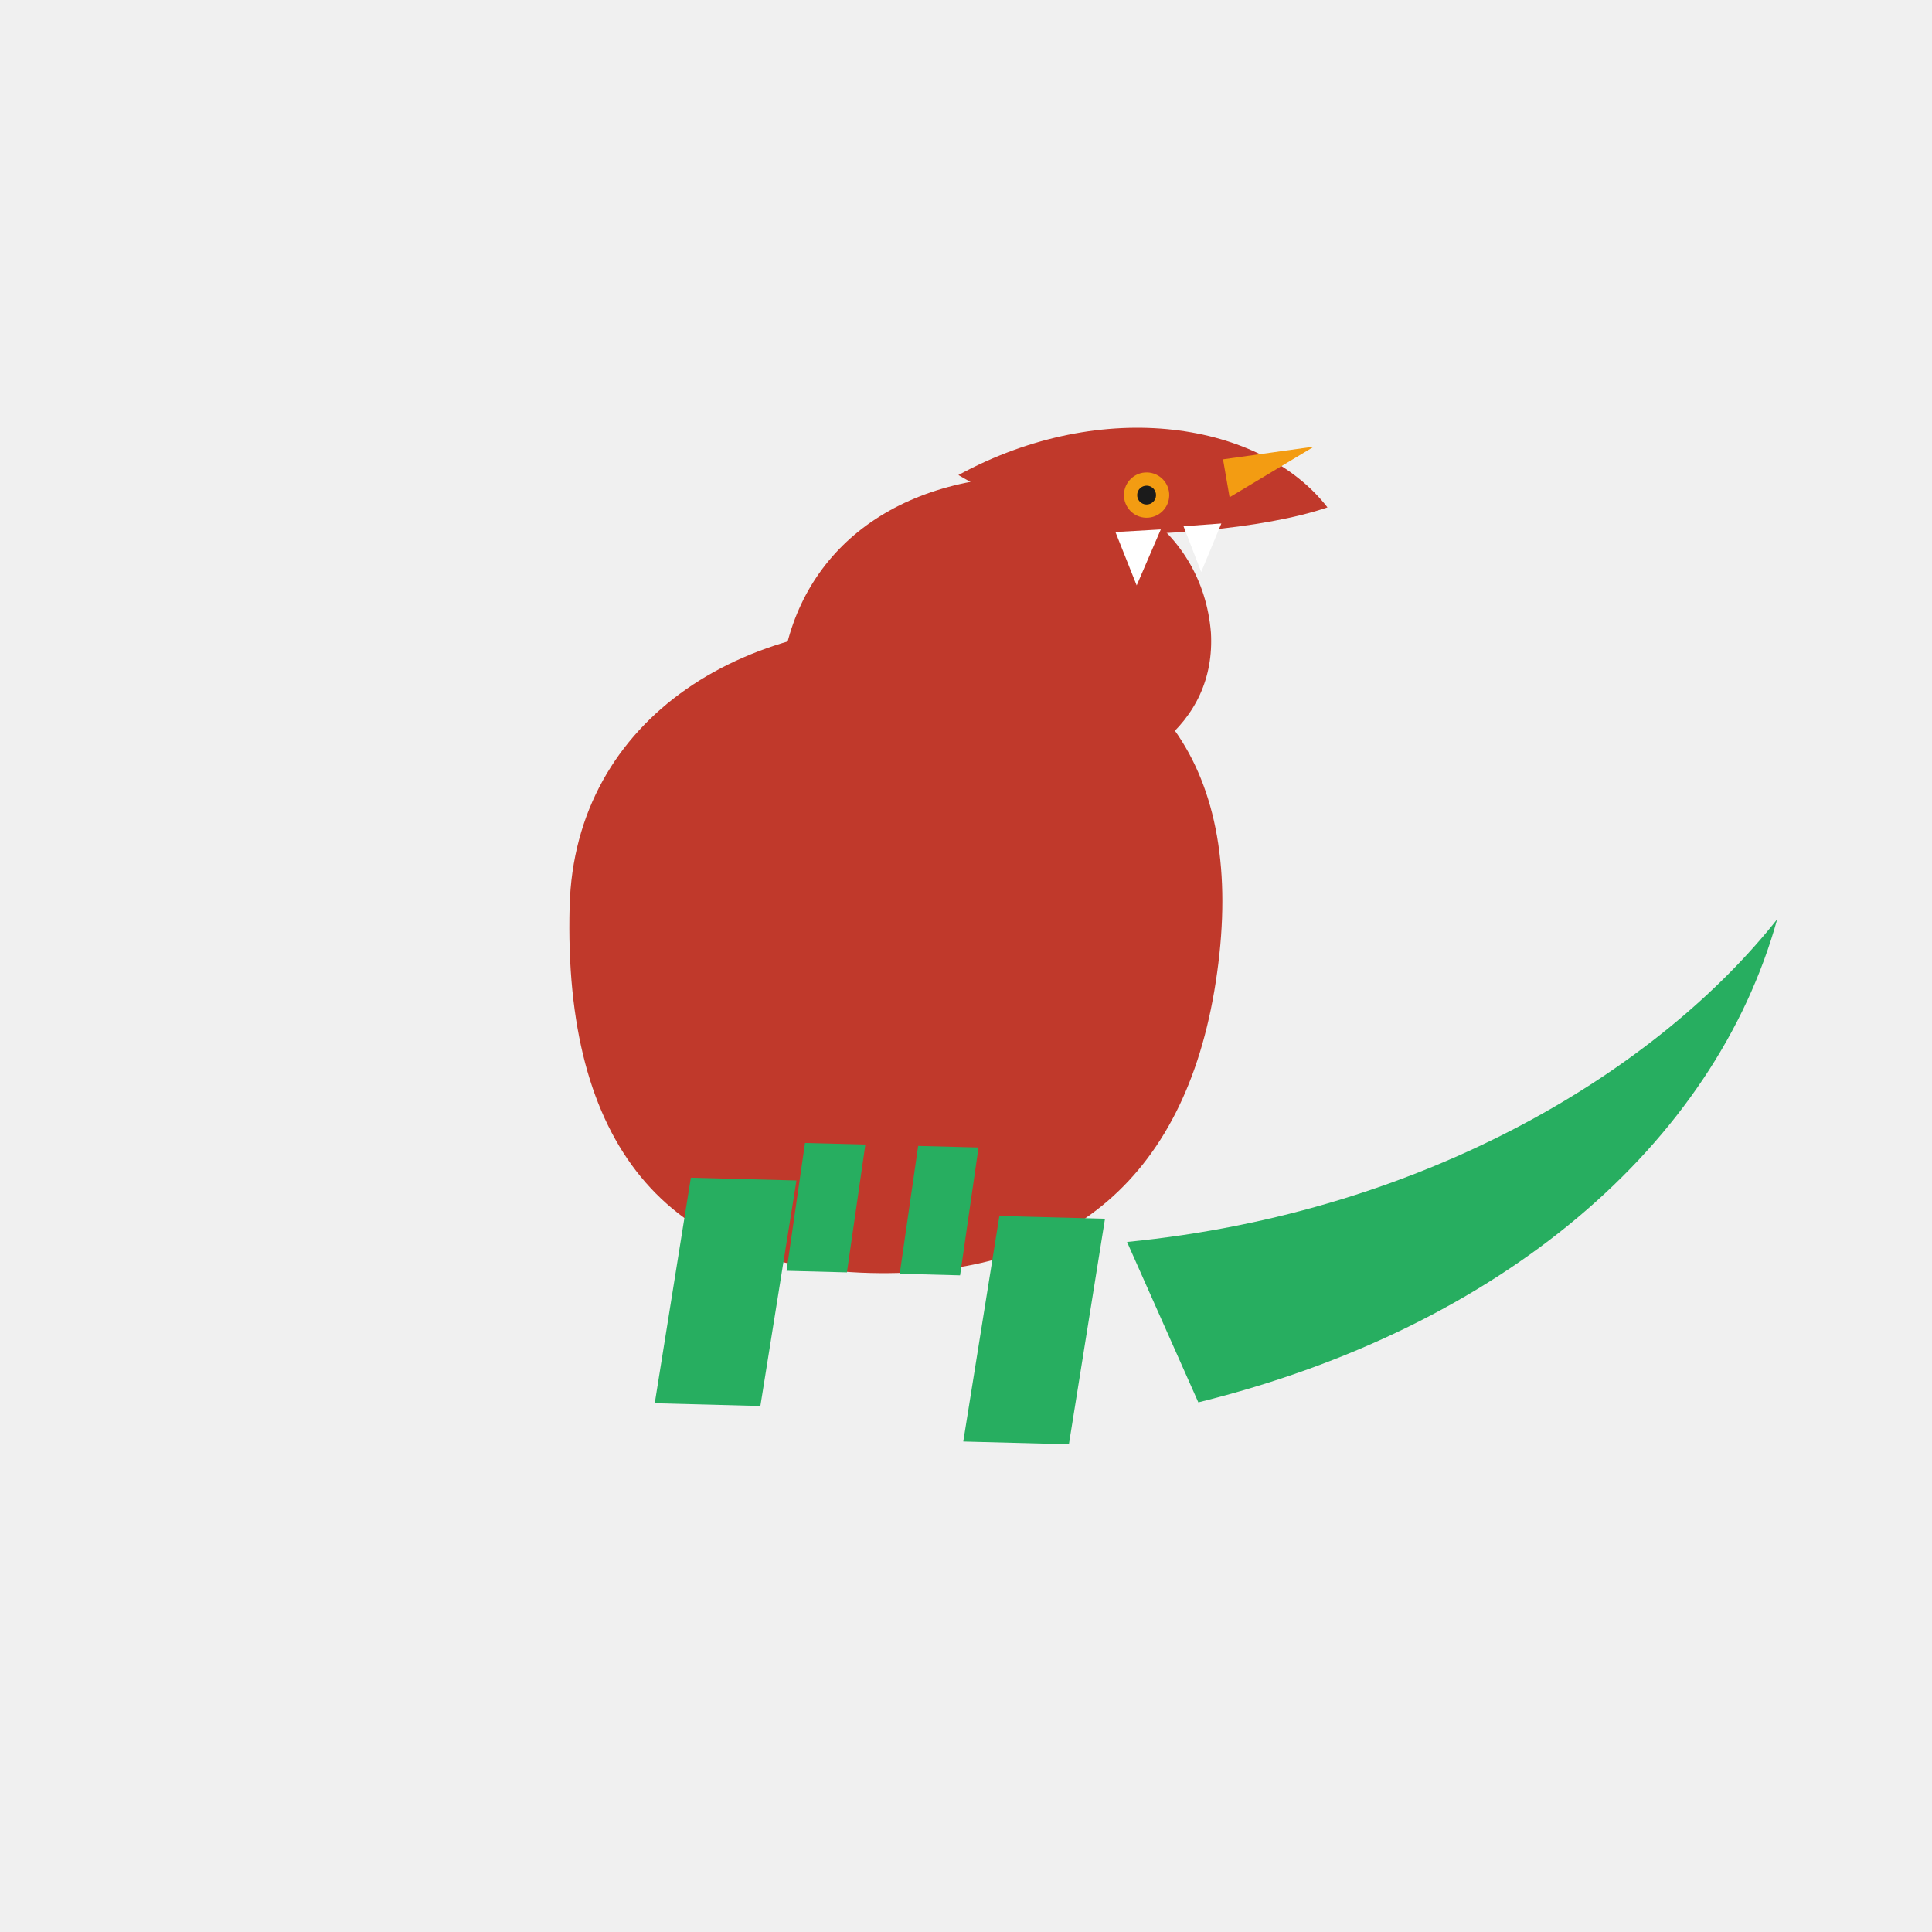
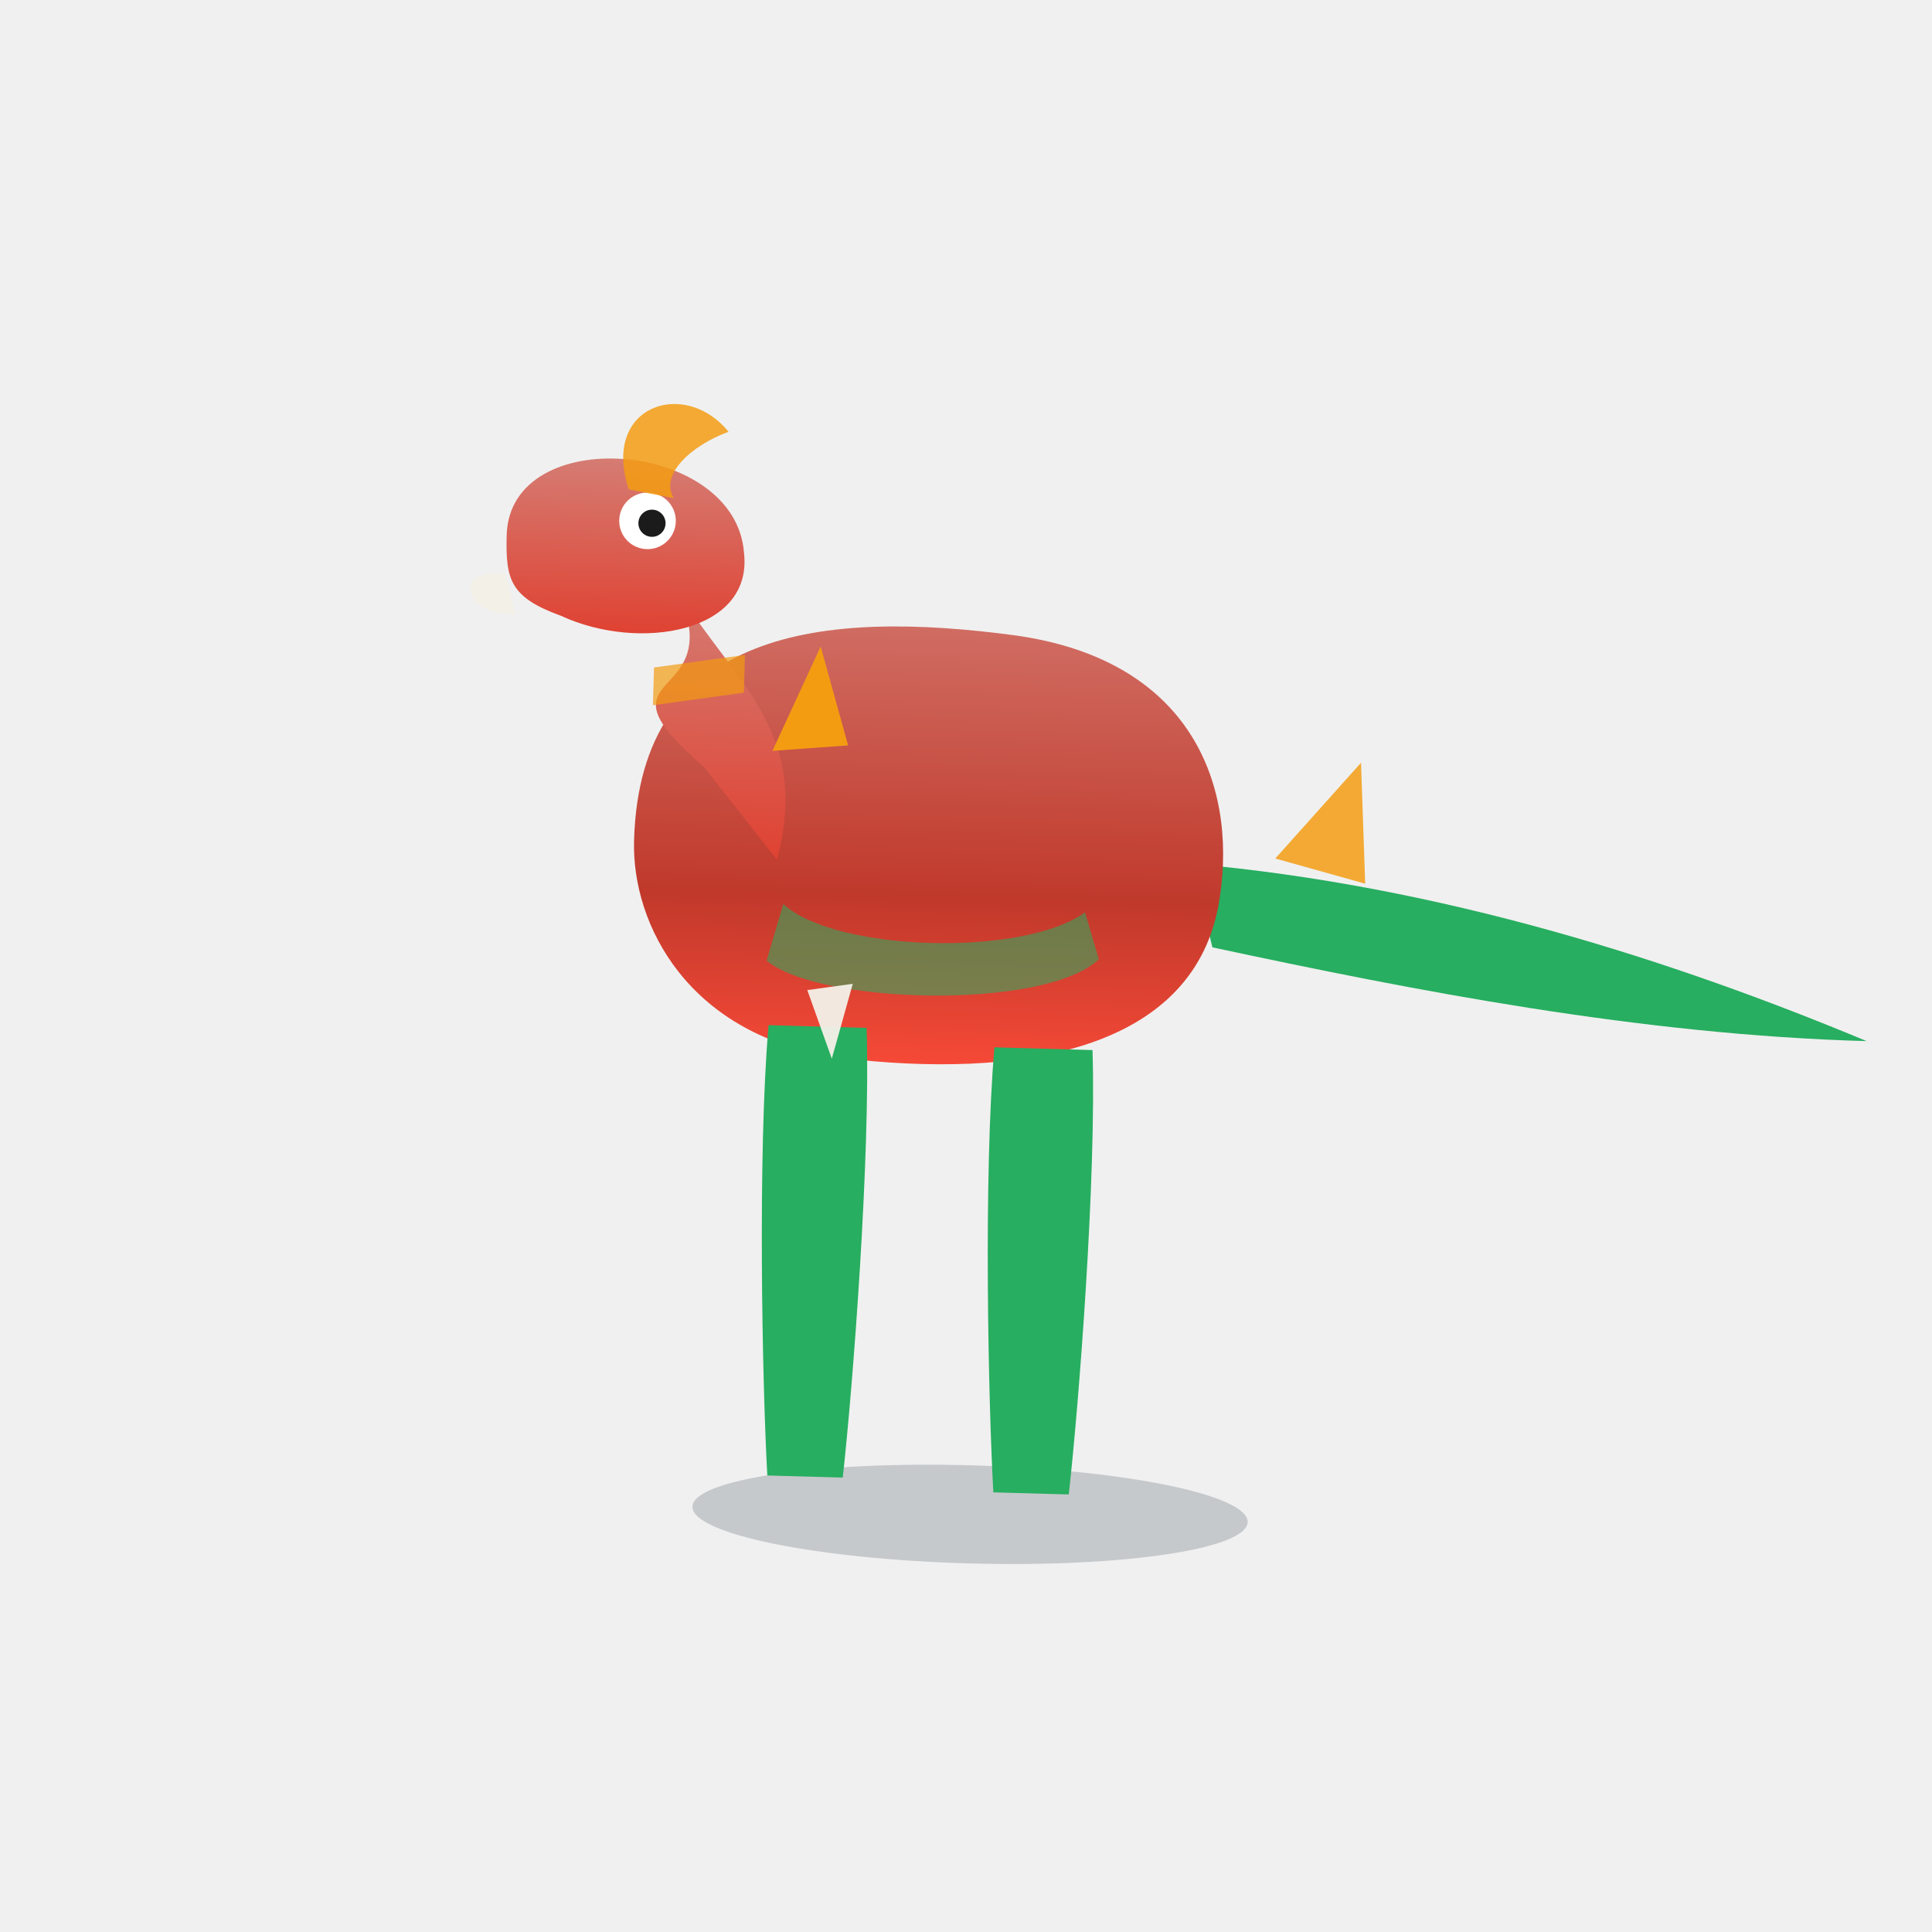
<svg xmlns="http://www.w3.org/2000/svg" viewBox="0 0 512 512" width="512" height="512" fill="none" role="img" aria-label="dino-tyrannosaurus-scout">
-   <g transform="translate(0 -2) rotate(1.5 256 280)">
-     <path d="M300 330 C 380 320 440 280 470 240 C 455 300 400 350 320 372 Z" fill="#27ae60" />
-     <path d="M150 245 C 150 195 195 165 250 168 C 305 170 328 205 322 258 C 316 312 285 340 232 340 C 178 340 150 308 150 245 Z" fill="#c0392b" />
-     <path d="M205 200 C 200 165 218 138 252 130 C 288 122 315 140 318 168 C 320 192 300 208 268 212 Z" fill="#c0392b" />
-     <path d="M250 128 C 288 106 330 112 348 134 C 332 140 300 144 276 142 Z" fill="#c0392b" />
-     <path d="M320 122 L 344 118 L 322 132 Z" fill="#f39c12" />
-     <circle cx="300" cy="132" r="6" fill="#f39c12" />
-     <circle cx="300" cy="132" r="2.5" fill="#1b1b1b" />
-     <path d="M292 142 L 298 156 L 304 141 Z" fill="#ffffff" />
-     <path d="M310 140 L 315 152 L 320 139 Z" fill="#ffffff" />
-     <path d="M184 320 L 176 380 L 204 380 L 212 320 Z" fill="#27ae60" transform="translate(0 -4)" />
-     <path d="M266 320 L 258 380 L 286 380 L 294 320 Z" fill="#27ae60" transform="translate(0 4)" />
-     <path d="M214 306 L 210 340 L 226 340 L 230 306 Z" fill="#27ae60" />
-     <path d="M244 306 L 240 340 L 256 340 L 260 306 Z" fill="#27ae60" />
+   <defs>
+     <linearGradient id="gb-dino-tyrannosaurus-scout" x1="0" y1="0" x2="0" y2="1">
+       <stop offset="0" stop-color="#d06c62" />
+       <stop offset="0.62" stop-color="#c0392b" />
+       <stop offset="1" stop-color="#f64937" />
+     </linearGradient>
+     <linearGradient id="gh-dino-tyrannosaurus-scout" x1="0" y1="0" x2="0" y2="1">
+       <stop offset="0" stop-color="#d57c73" />
+       <stop offset="1" stop-color="#df4232" />
+     </linearGradient>
+   </defs>
+   <g transform="translate(0 -3) rotate(1.6 248 228)">
+     <ellipse cx="262" cy="404" rx="73.6" ry="13" fill="#0b1b2a" fill-opacity="0.18" />
+     <path d="M 316 230 C 382 234, 444 252, 496 272 C 436 272, 376 262, 322 252 Z" fill="#27ae60" />
+     <path d="M 168 228 C 168 172, 216 165.28, 268 170.88 C 316 176.48, 328 211.2, 323.2 241.44 C 316.8 279.52, 272 288.48, 224 284 C 184 279.52, 168 250.4, 168 228 Z" fill="url(#gb-dino-tyrannosaurus-scout)" />
+     <path d="M 186 208 C 154 182, 192 192, 178 162 C 194 186, 214 198, 206 232 Z" fill="url(#gh-dino-tyrannosaurus-scout)" />
+     <path d="M 132 148 C 132 118, 192 121, 195 151 C 198 172, 168 178, 147 169 C 133.5 164.5, 132 160, 132 148 Z" fill="url(#gh-dino-tyrannosaurus-scout)" />
+     <path d="M 132 158.5 C 118.5 156.4, 120 169.6, 135 169 Z" fill="#f4f1e8" fill-opacity="0.95" />
+     <path d="M 161.7 143.2 a 7.5 7.5 0 1 0 15 0 a 7.5 7.5 0 1 0 -15 0 Z" fill="#ffffff" />
+     <path d="M 166.8 143.8 a 3.6 3.6 0 1 0 7.2 0 a 3.6 3.6 0 1 0 -7.2 0 Z" fill="#1b1b1b" />
+     <path d="M 205 275.9 C 203 309.9, 206 371.2, 208 395.2 L 228 395.2 C 230 371.2, 233 309.9, 231 275.9 Z" fill="#27ae60" />
+     <path d="M 265 280.1 C 263 314.1, 266 374, 268 398 L 288 398 C 290 374, 293 314.1, 291 280.1 Z" fill="#27ae60" />
+     <path d="M 204 258.8 C 218 270, 278 270, 292 256 L 288 243.68 C 272 256, 222 256, 208 243.68 Z" fill="#27ae60" fill-opacity="0.55" />
+     <path d="M 338 228 L 360 202 L 362 234 Z" fill="#f39c12" fill-opacity="0.85" />
+     <path d="M 204 203.2 L 216 175.2 L 224 201.2 Z" fill="#f39c12" />
+     <path d="M 164 135 C 156 113, 178 105, 190 119 C 180 123, 172 131, 176 137 Z" fill="#f39c12" fill-opacity="0.85" />
+     <path d="M 172 182 L 196 178 L 196 188 L 172 192 Z" fill="#f39c12" fill-opacity="0.7" />
+     <path d="M 215 266.32 L 222 284.32 L 227 264.32 Z" fill="#f4f1e8" fill-opacity="0.95" />
  </g>
</svg>
